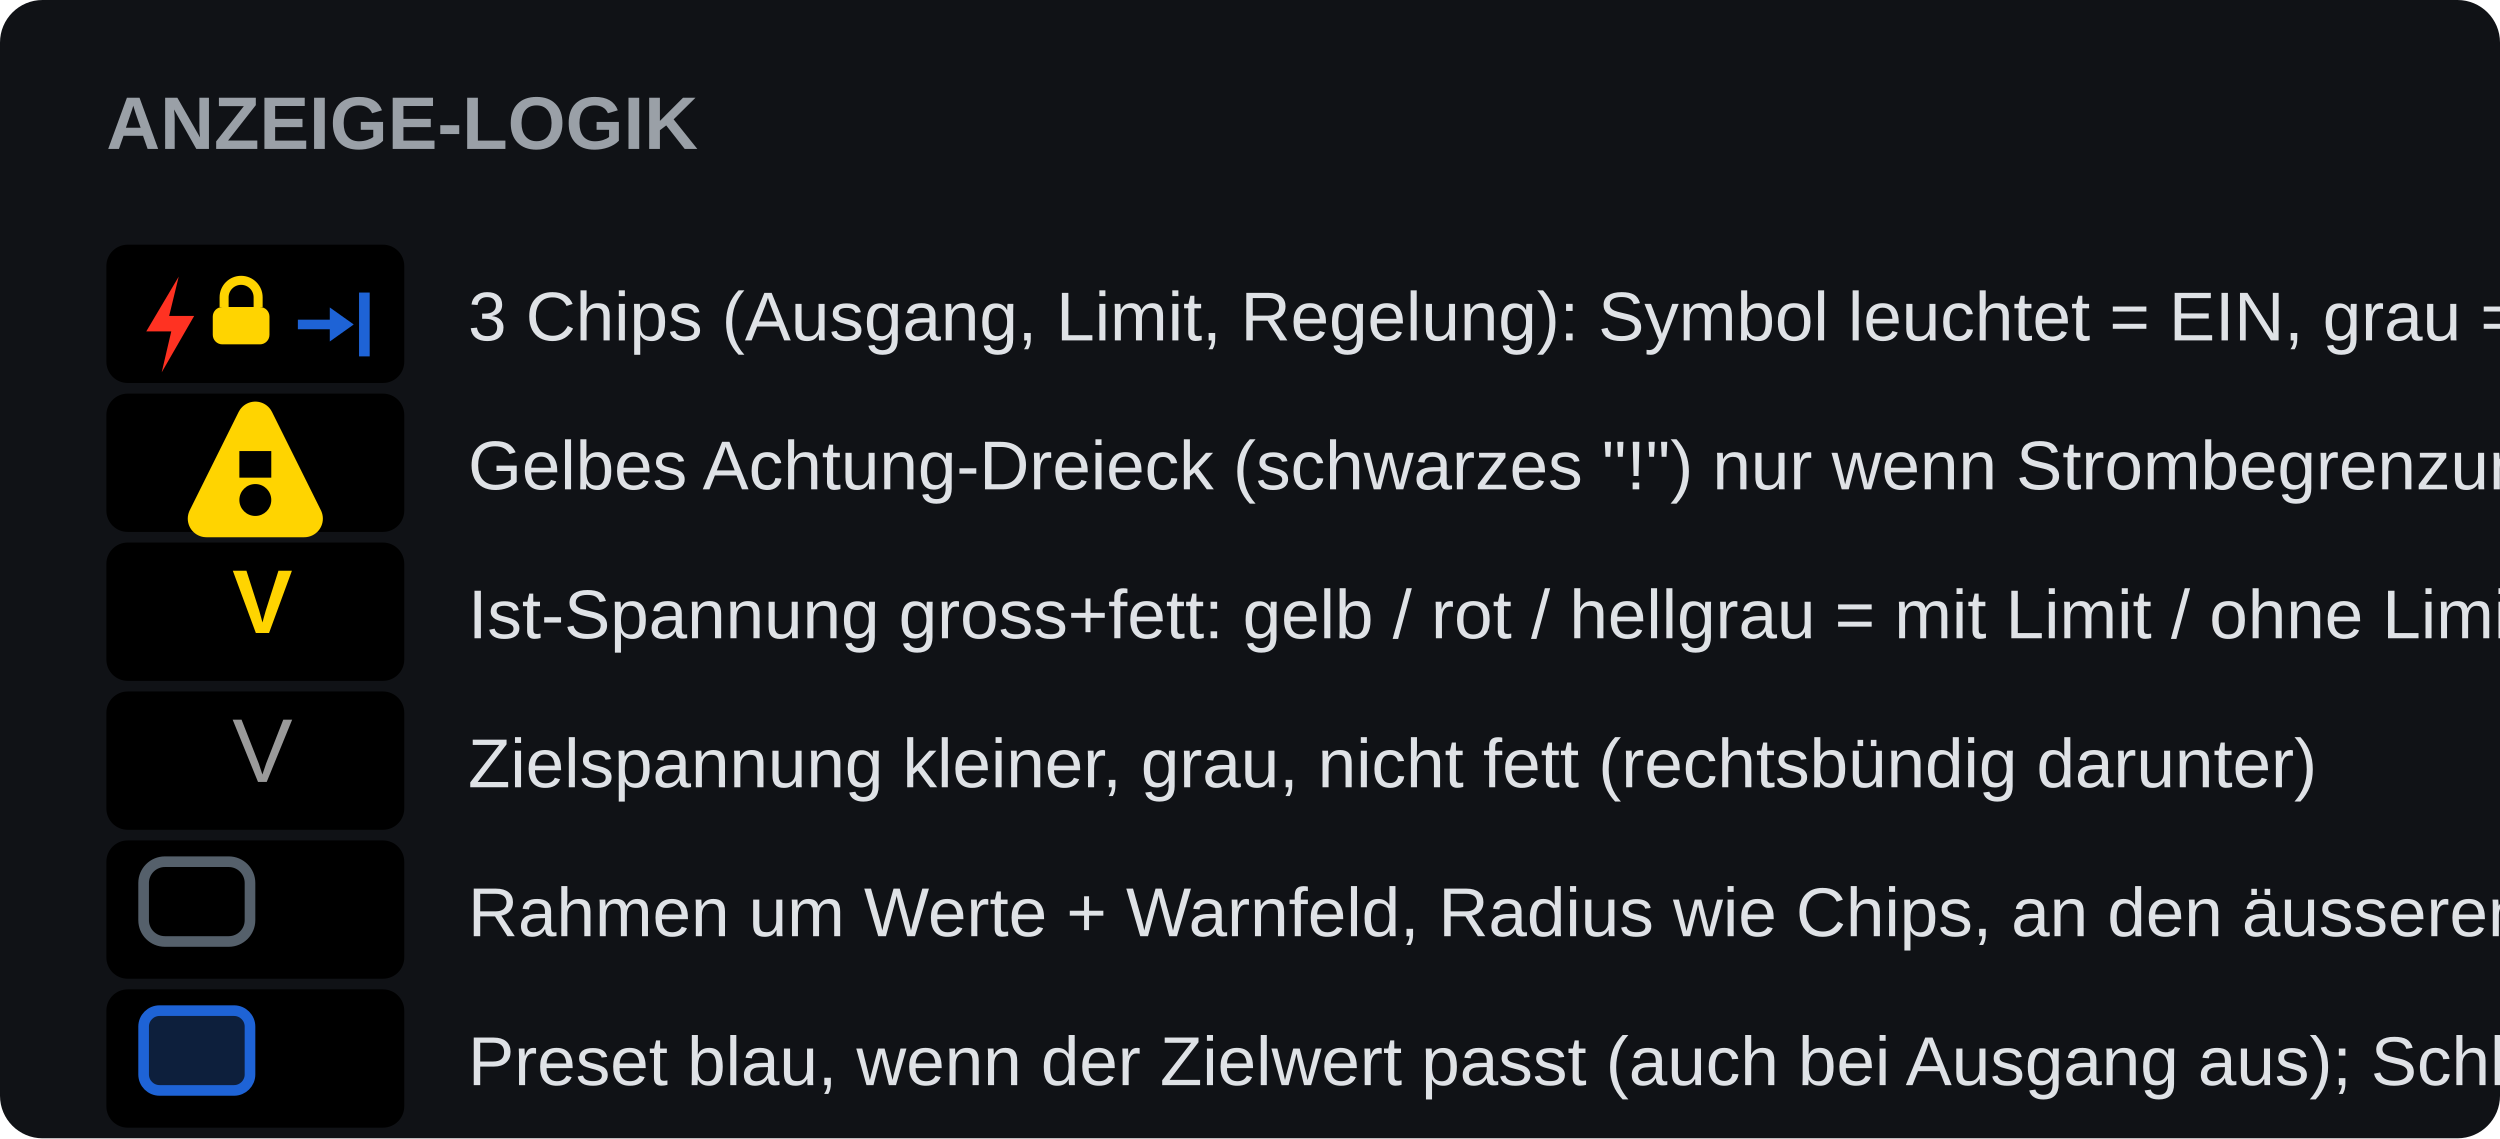
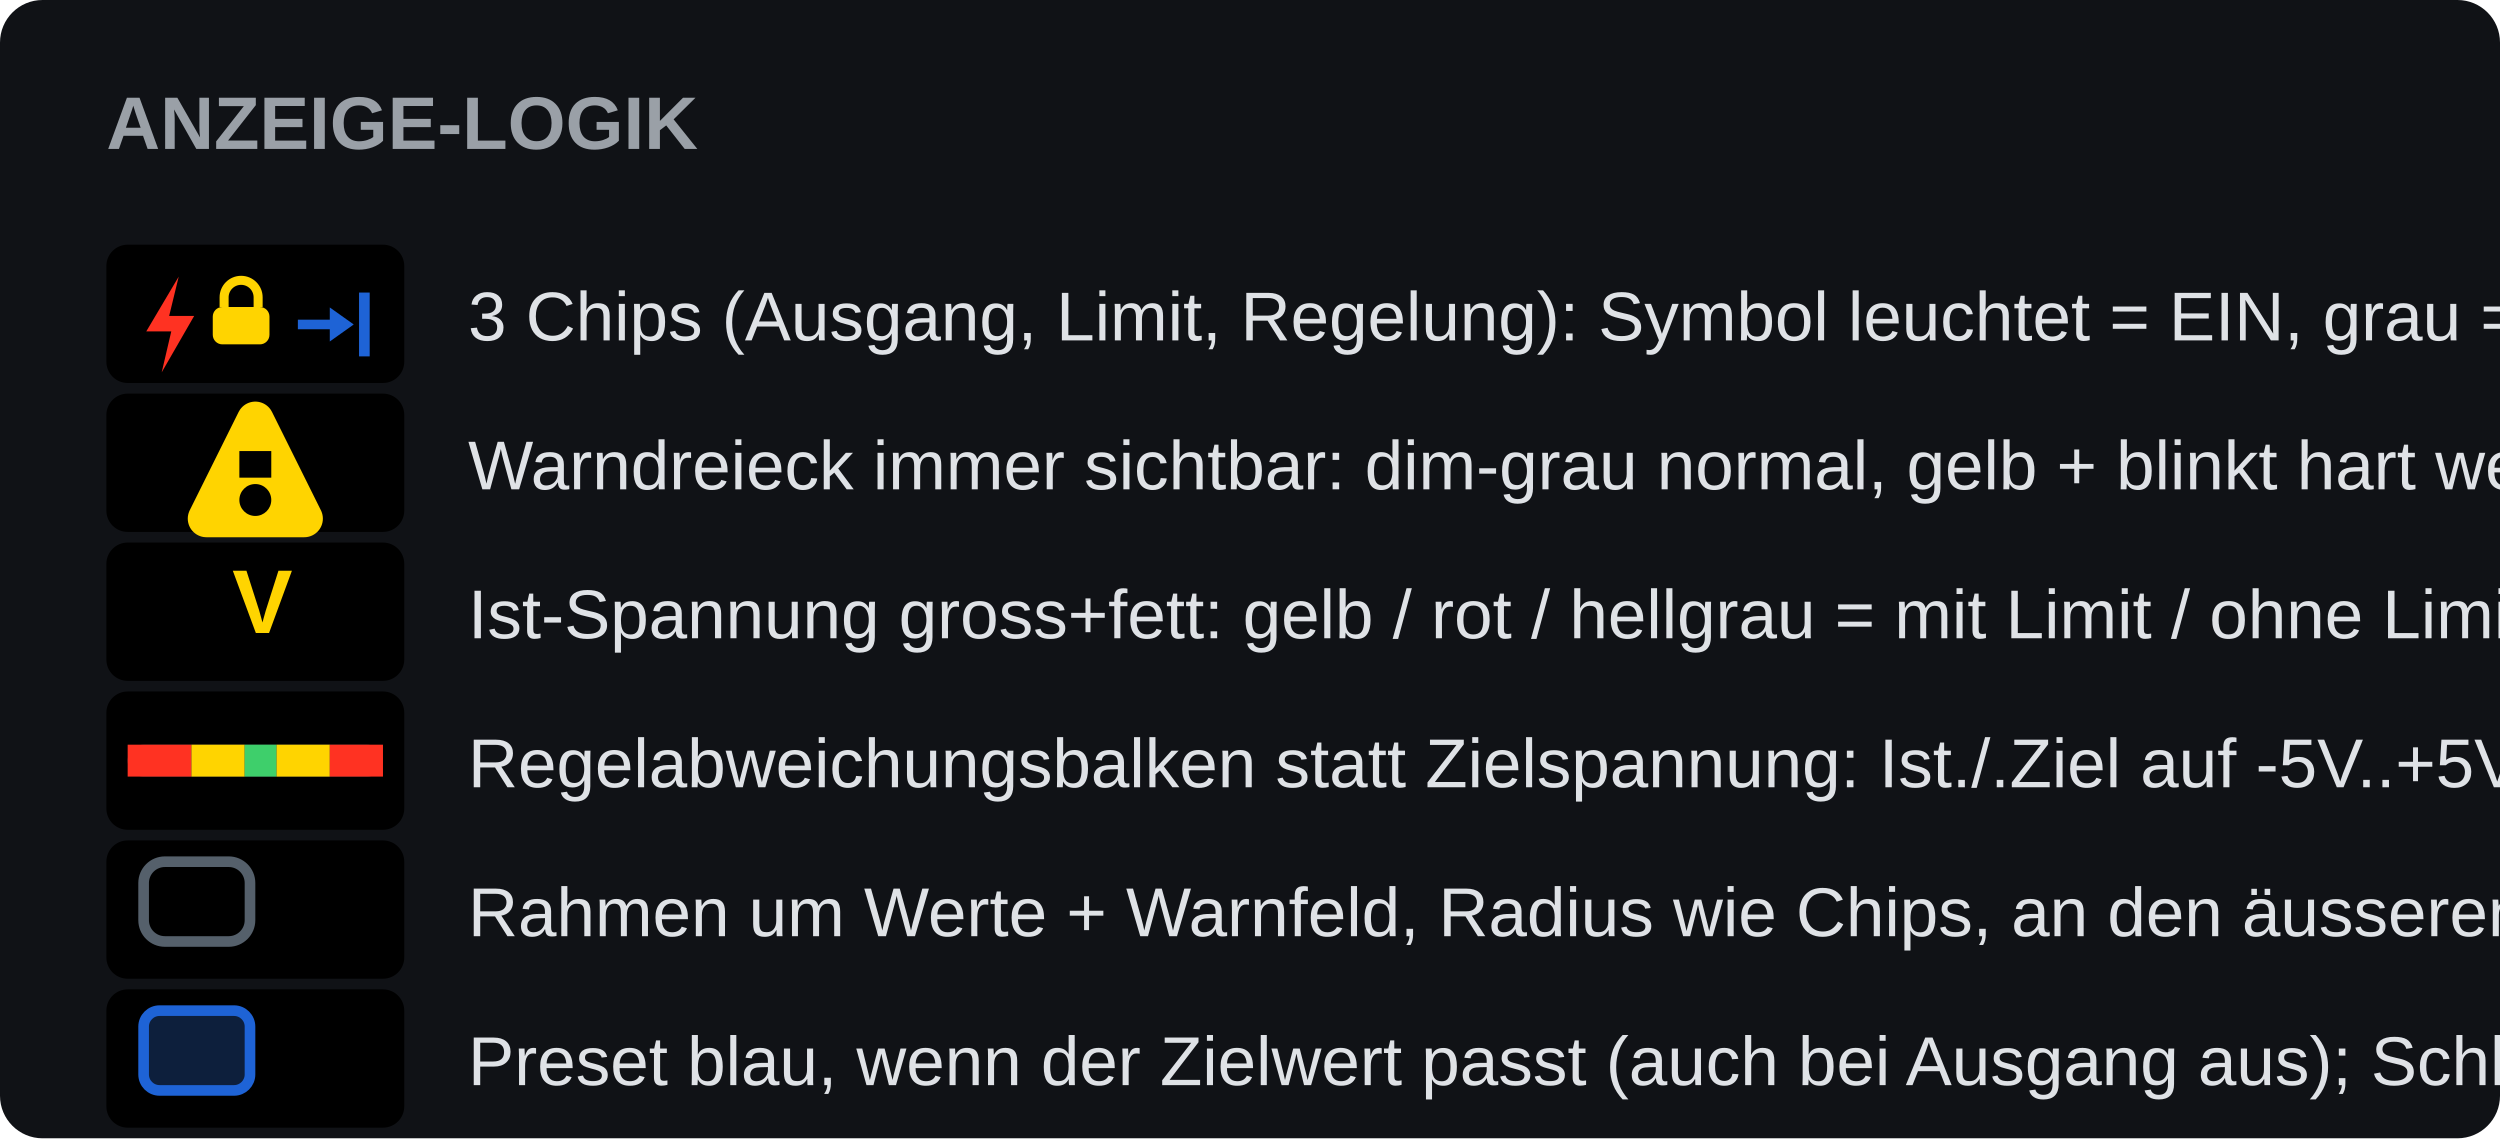
<svg xmlns="http://www.w3.org/2000/svg" width="470" height="214" viewBox="0 0 470 214" role="img">
  <rect width="470" height="214" rx="8" fill="#101216" />
  <text x="20" y="28" font-size="14" fill="#9aa0a7" font-family="'Segoe UI',Arial,sans-serif" font-weight="700" text-anchor="start">ANZEIGE-LOGIK</text>
  <rect x="20" y="46" width="56" height="26" rx="4" fill="#000" />
  <g transform="translate(20,46)">
    <polygon points="13.6,6.0 7.5,16.3 12.2,16.3 10.4,24.0 16.5,13.4 11.8,13.4" fill="#FF3222" />
    <rect x="20" y="11.72" width="10.66" height="7.02" rx="1.8" fill="#FFD400" />
    <path d="M 22.132 11.72 v-1.82 a 3.198 3.198 0 0 1 6.396 0 v 1.82" fill="none" stroke="#FFD400" stroke-width="1.7" />
    <line x1="36" y1="15" x2="45" y2="15" stroke="#1E63D6" stroke-width="1.8" />
    <path d="M 42 11.8 L 46.5 15 L 42 18.2 Z" fill="#1E63D6" />
    <line x1="48.5" y1="9" x2="48.5" y2="21" stroke="#1E63D6" stroke-width="2" />
  </g>
  <text x="88" y="64" font-size="13" fill="#dfe2e6" font-family="'Segoe UI',Arial,sans-serif" font-weight="400" text-anchor="start">3 Chips (Ausgang, Limit, Regelung): Symbol leuchtet = EIN, grau = AUS</text>
  <rect x="20" y="74" width="56" height="26" rx="4" fill="#000" />
  <g transform="translate(20,74)">
    <polygon points="28,5.0 37.2,23.5 18.8,23.5" fill="#FFD400" stroke="#FFD400" stroke-width="7" stroke-linejoin="round" />
    <rect x="25" y="10.8" width="6" height="5.0" fill="#000" />
    <circle cx="28" cy="20.0" r="3" fill="#000" />
  </g>
-   <text x="88" y="92" font-size="13" fill="#dfe2e6" font-family="'Segoe UI',Arial,sans-serif" font-weight="400" text-anchor="start">Gelbes Achtung-Dreieck (schwarzes "!") nur wenn Strombegrenzung AUS — blinkt hart</text>
+   <text x="88" y="92" font-size="13" fill="#dfe2e6" font-family="'Segoe UI',Arial,sans-serif" font-weight="400" text-anchor="start">Warndreieck immer sichtbar: dim-grau normal, gelb + blinkt hart wenn Strombegrenzung AUS</text>
  <rect x="20" y="102" width="56" height="26" rx="4" fill="#000" />
  <g transform="translate(20,102)">
    <text x="35" y="17" font-size="17" fill="#FFD400" font-family="'Segoe UI',Arial,sans-serif" font-weight="800" text-anchor="end">V</text>
  </g>
  <text x="88" y="120" font-size="13" fill="#dfe2e6" font-family="'Segoe UI',Arial,sans-serif" font-weight="400" text-anchor="start">Ist-Spannung gross+fett: gelb / rot / hellgrau = mit Limit / ohne Limit / Ausgang aus</text>
  <rect x="20" y="130" width="56" height="26" rx="4" fill="#000" />
  <g transform="translate(20,130)">
-     <text x="35" y="17" font-size="17" fill="#9A9A9A" font-family="'Segoe UI',Arial,sans-serif" font-weight="400" text-anchor="end">V</text>
+     <rect x="4" y="10" width="48" height="6" rx="3" fill="#2f3339" />
+     <rect x="4" y="10" width="12" height="6" fill="#FF3222" />
+     <rect x="16" y="10" width="10" height="6" fill="#FFD400" />
+     <rect x="26" y="10" width="6" height="6" fill="#3ECF6B" />
+     <rect x="32" y="10" width="10" height="6" fill="#FFD400" />
+     <rect x="42" y="10" width="10" height="6" fill="#FF3222" />
  </g>
-   <text x="88" y="148" font-size="13" fill="#dfe2e6" font-family="'Segoe UI',Arial,sans-serif" font-weight="400" text-anchor="start">Zielspannung kleiner, grau, nicht fett (rechtsbündig darunter)</text>
+   <text x="88" y="148" font-size="13" fill="#dfe2e6" font-family="'Segoe UI',Arial,sans-serif" font-weight="400" text-anchor="start">Regelabweichungsbalken statt Zielspannung: Ist./.Ziel auf -5V..+5V, Pfeil/Füllung zeigt Zone (Variante A/B, siehe umsetzung-regelabweichungsbalken.md)</text>
  <rect x="20" y="158" width="56" height="26" rx="4" fill="#000" />
  <g transform="translate(20,158)">
    <rect x="7" y="4" width="20" height="15" rx="4" fill="none" stroke="#55606b" stroke-width="2" />
  </g>
  <text x="88" y="176" font-size="13" fill="#dfe2e6" font-family="'Segoe UI',Arial,sans-serif" font-weight="400" text-anchor="start">Rahmen um Werte + Warnfeld, Radius wie Chips, an den äusseren Chips ausgerichtet</text>
  <rect x="20" y="186" width="56" height="26" rx="4" fill="#000" />
  <g transform="translate(20,186)">
    <rect x="7" y="4" width="20" height="15" rx="3" fill="#0d1f3c" stroke="#1E63D6" stroke-width="2" />
  </g>
  <text x="88" y="204" font-size="13" fill="#dfe2e6" font-family="'Segoe UI',Arial,sans-serif" font-weight="400" text-anchor="start">Preset blau, wenn der Zielwert passt (auch bei Ausgang aus); Schloss = Regelung haelt</text>
</svg>
